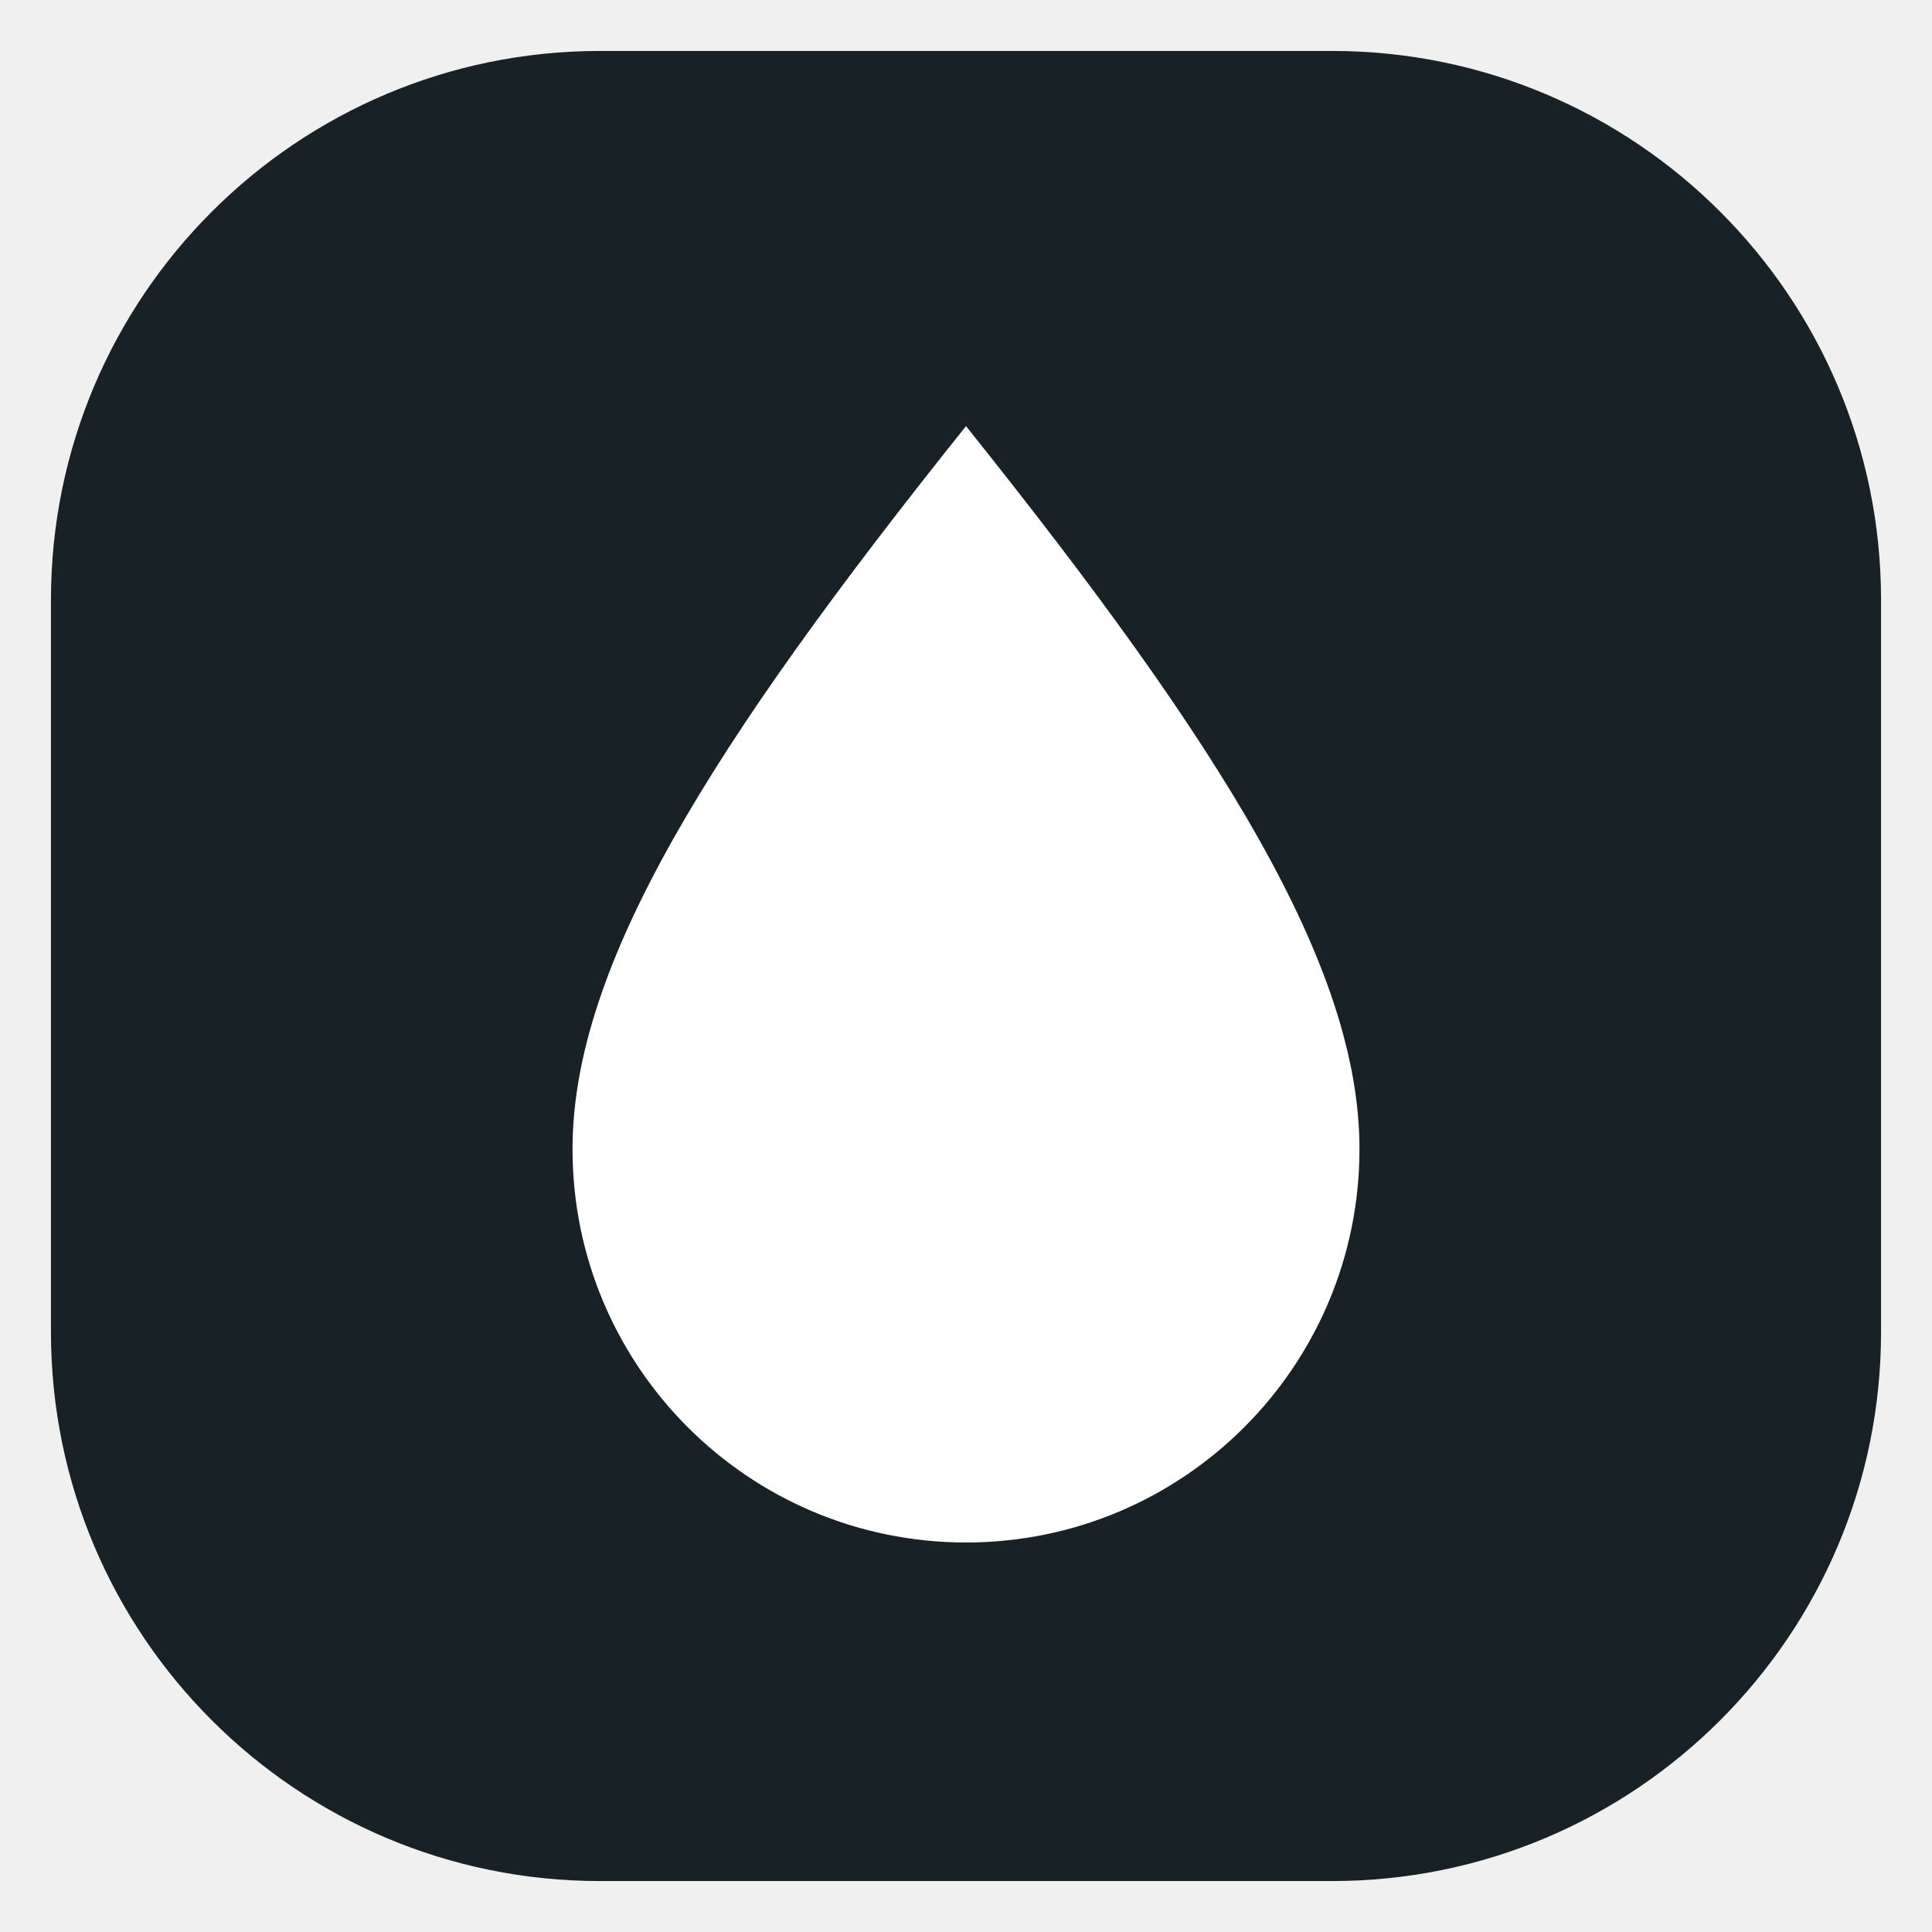
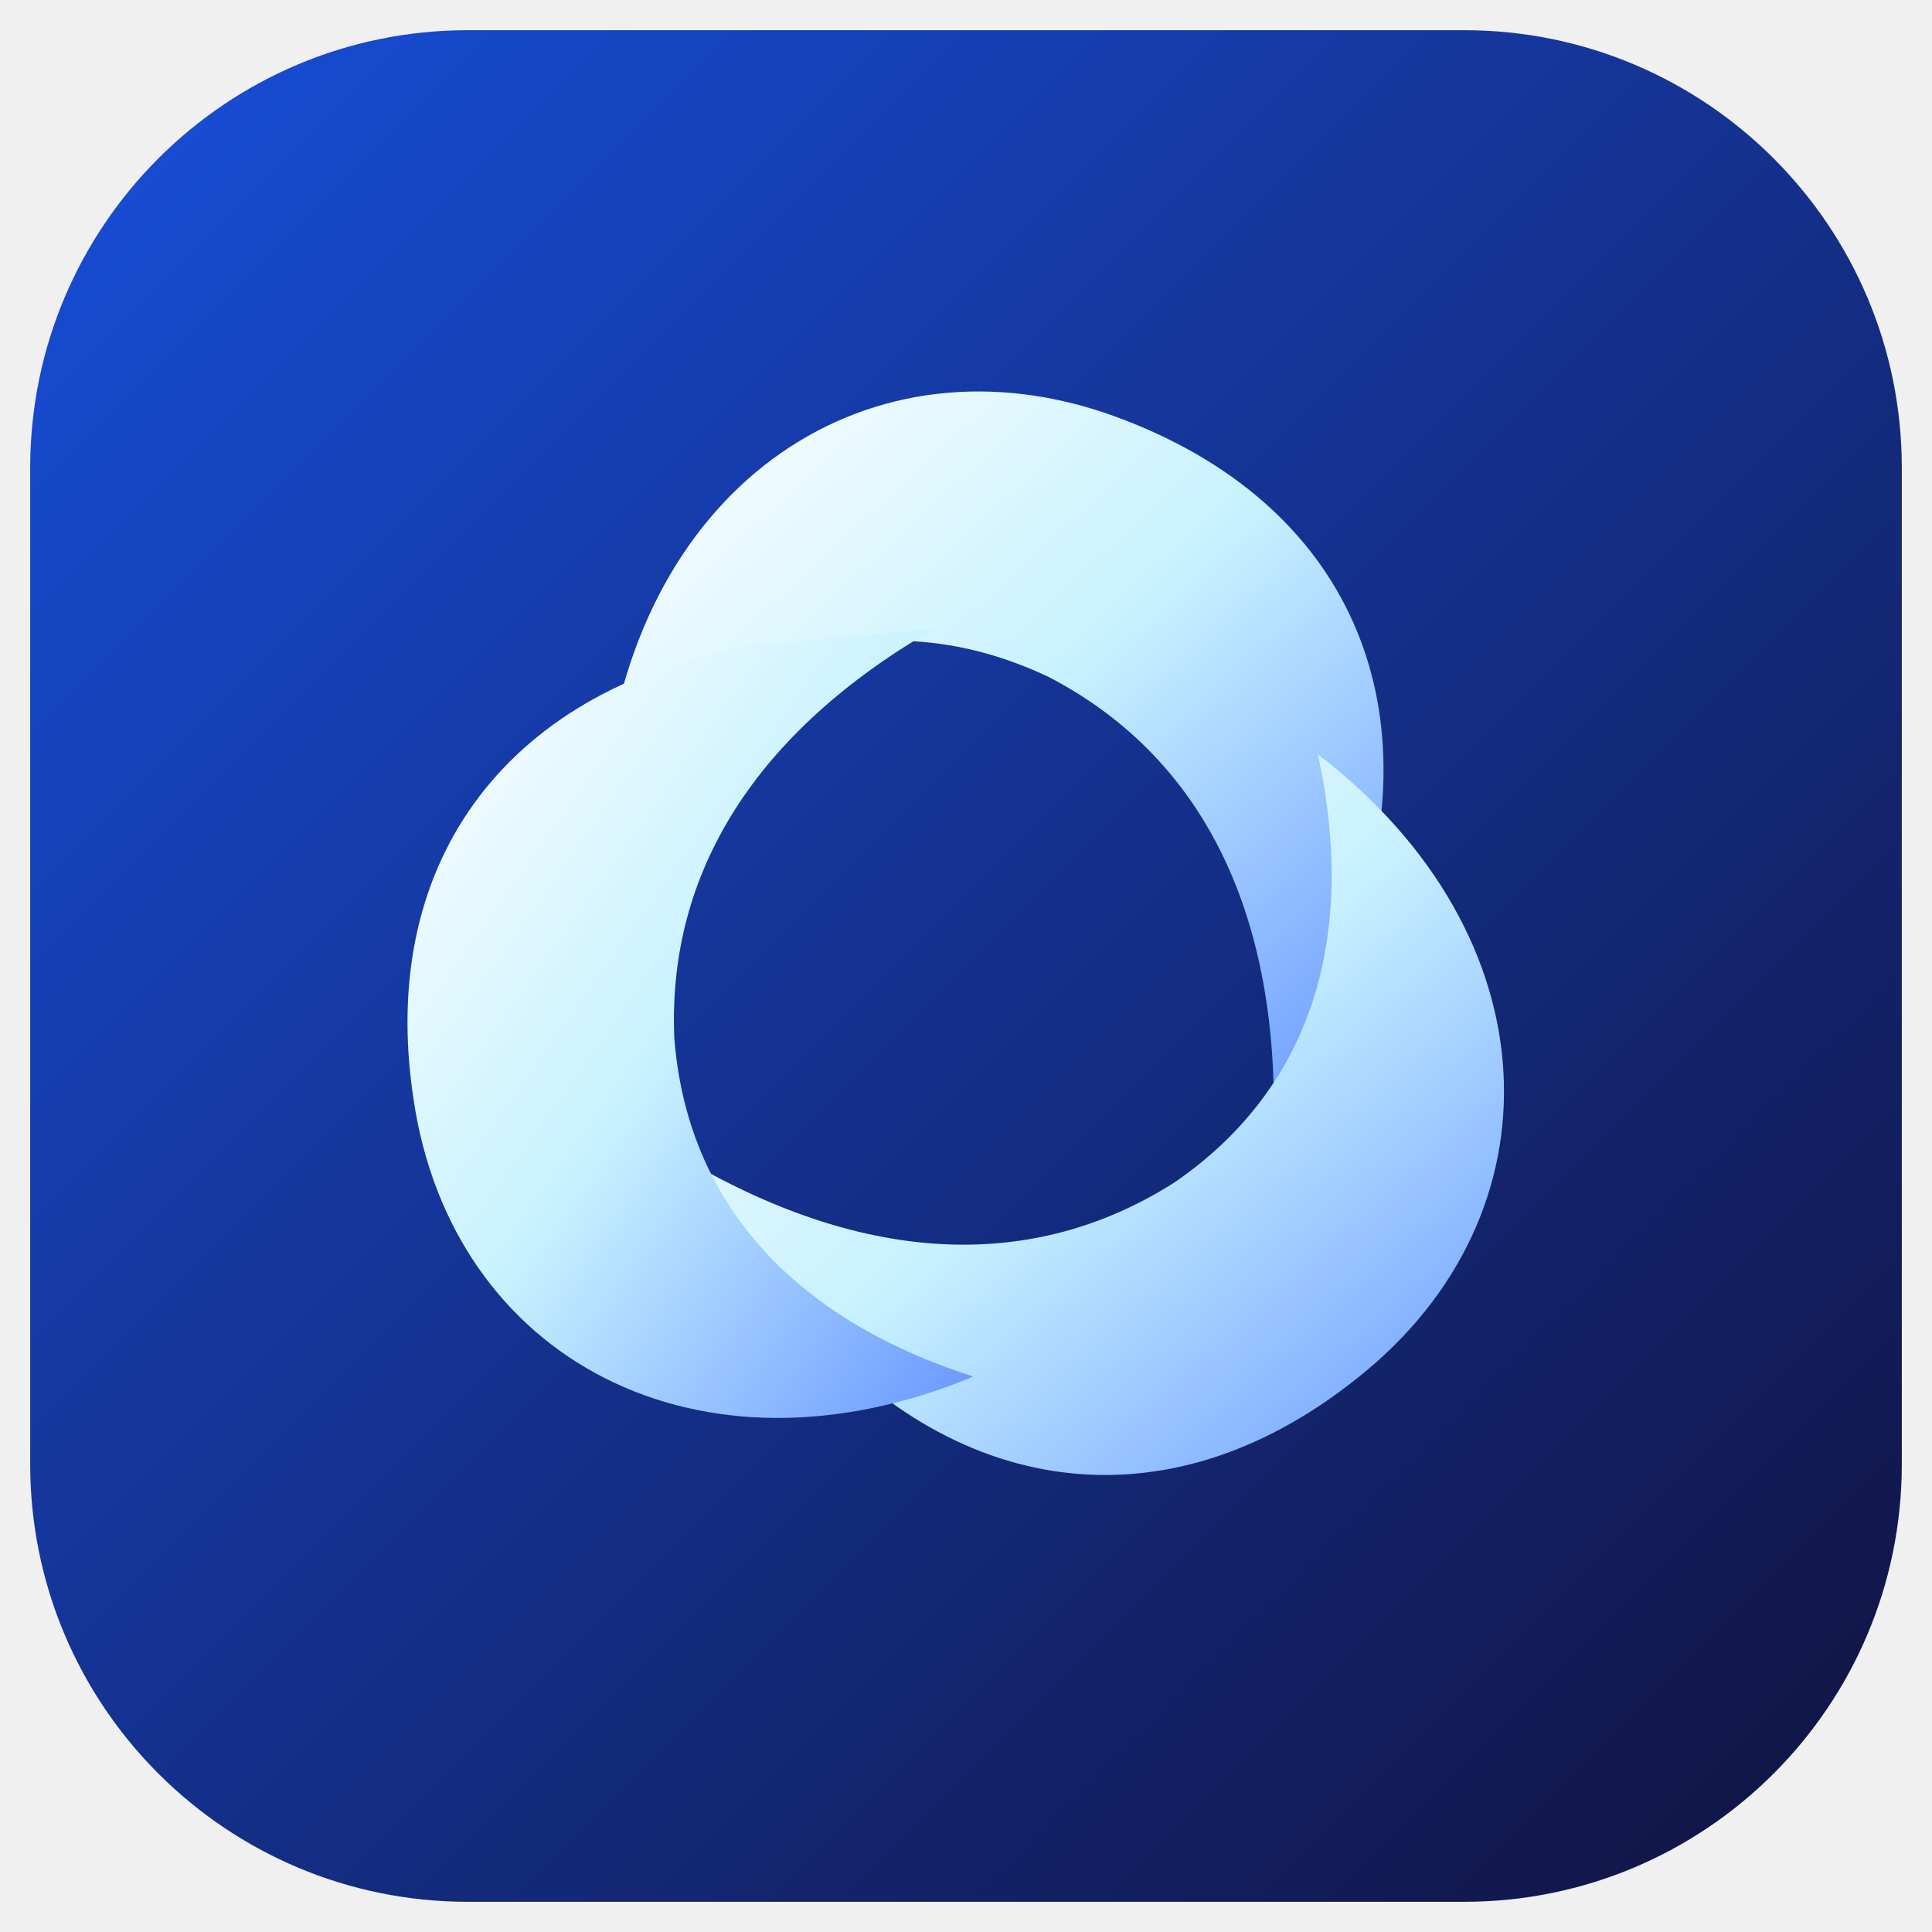
- <svg xmlns="http://www.w3.org/2000/svg" width="1024" height="1024" viewBox="0 0 1024 1024" fill="none">
-   <g id="tray-glyph" transform="translate(-70 -70) scale(48.5)">
-     <path d="M8 2h8a6 6 0 0 1 6 6v8a6 6 0 0 1-6 6H8a6 6 0 0 1-6-6V8a6 6 0 0 1 6-6Z" fill="#FFFFFF" />
-     <path d="M8 2h8a6 6 0 0 1 6 6v8a6 6 0 0 1-6 6H8a6 6 0 0 1-6-6V8a6 6 0 0 1 6-6ZM12 6.1C9.2 9.6 7.7 12 7.7 14a4.3 4.3 0 0 0 8.6 0c0-2-1.5-4.4-4.3-7.9Z" fill="#172126" fill-rule="evenodd" clip-rule="evenodd" />
+ <svg xmlns="http://www.w3.org/2000/svg" width="1024" height="1024" viewBox="0 0 1024 1024">
+   <defs>
+     <linearGradient id="tile" x1="0" y1="0" x2="1" y2="1">
+       <stop stop-color="#174FDB" />
+       <stop offset="1" stop-color="#11123E" />
+     </linearGradient>
+     <linearGradient id="ribbon" x1="0" y1="0" x2="1" y2="1">
+       <stop stop-color="#FFFFFF" />
+       <stop offset=".5" stop-color="#C7F1FF" />
+       <stop offset="1" stop-color="#6796FF" />
+     </linearGradient>
+   </defs>
+   <rect x="16" y="16" width="992" height="992" rx="232" fill="url(#tile)" />
+   <g id="tray-glyph" transform="translate(104 104) scale(34)">
+     <path d="M6.4 8.9C7 4.3 10.7 2 14.5 3.5C18.1 4.9 19.3 8.1 18 11.6L16.8 14.2C16.8 11 15.6 8.7 13.3 7.5C11 6.4 8.6 6.9 6.4 8.9Z" fill="url(#ribbon)" />
+     <path d="M17.485 8.7C21.168 11.52 21.31 15.874 18.111 18.415C15.099 20.833 11.727 20.272 9.346 17.396L7.695 15.057C10.466 16.657 13.058 16.768 15.247 15.376C17.35 13.934 18.117 11.605 17.485 8.7Z" fill="url(#ribbon)" />
+     <path d="M12.115 18.4C7.832 20.18 3.99 18.126 3.389 14.085C2.801 10.267 4.973 7.628 8.654 7.004L11.505 6.743C8.734 8.343 7.342 10.532 7.453 13.124C7.65 15.666 9.283 17.494 12.115 18.4Z" fill="url(#ribbon)" />
  </g>
</svg>
